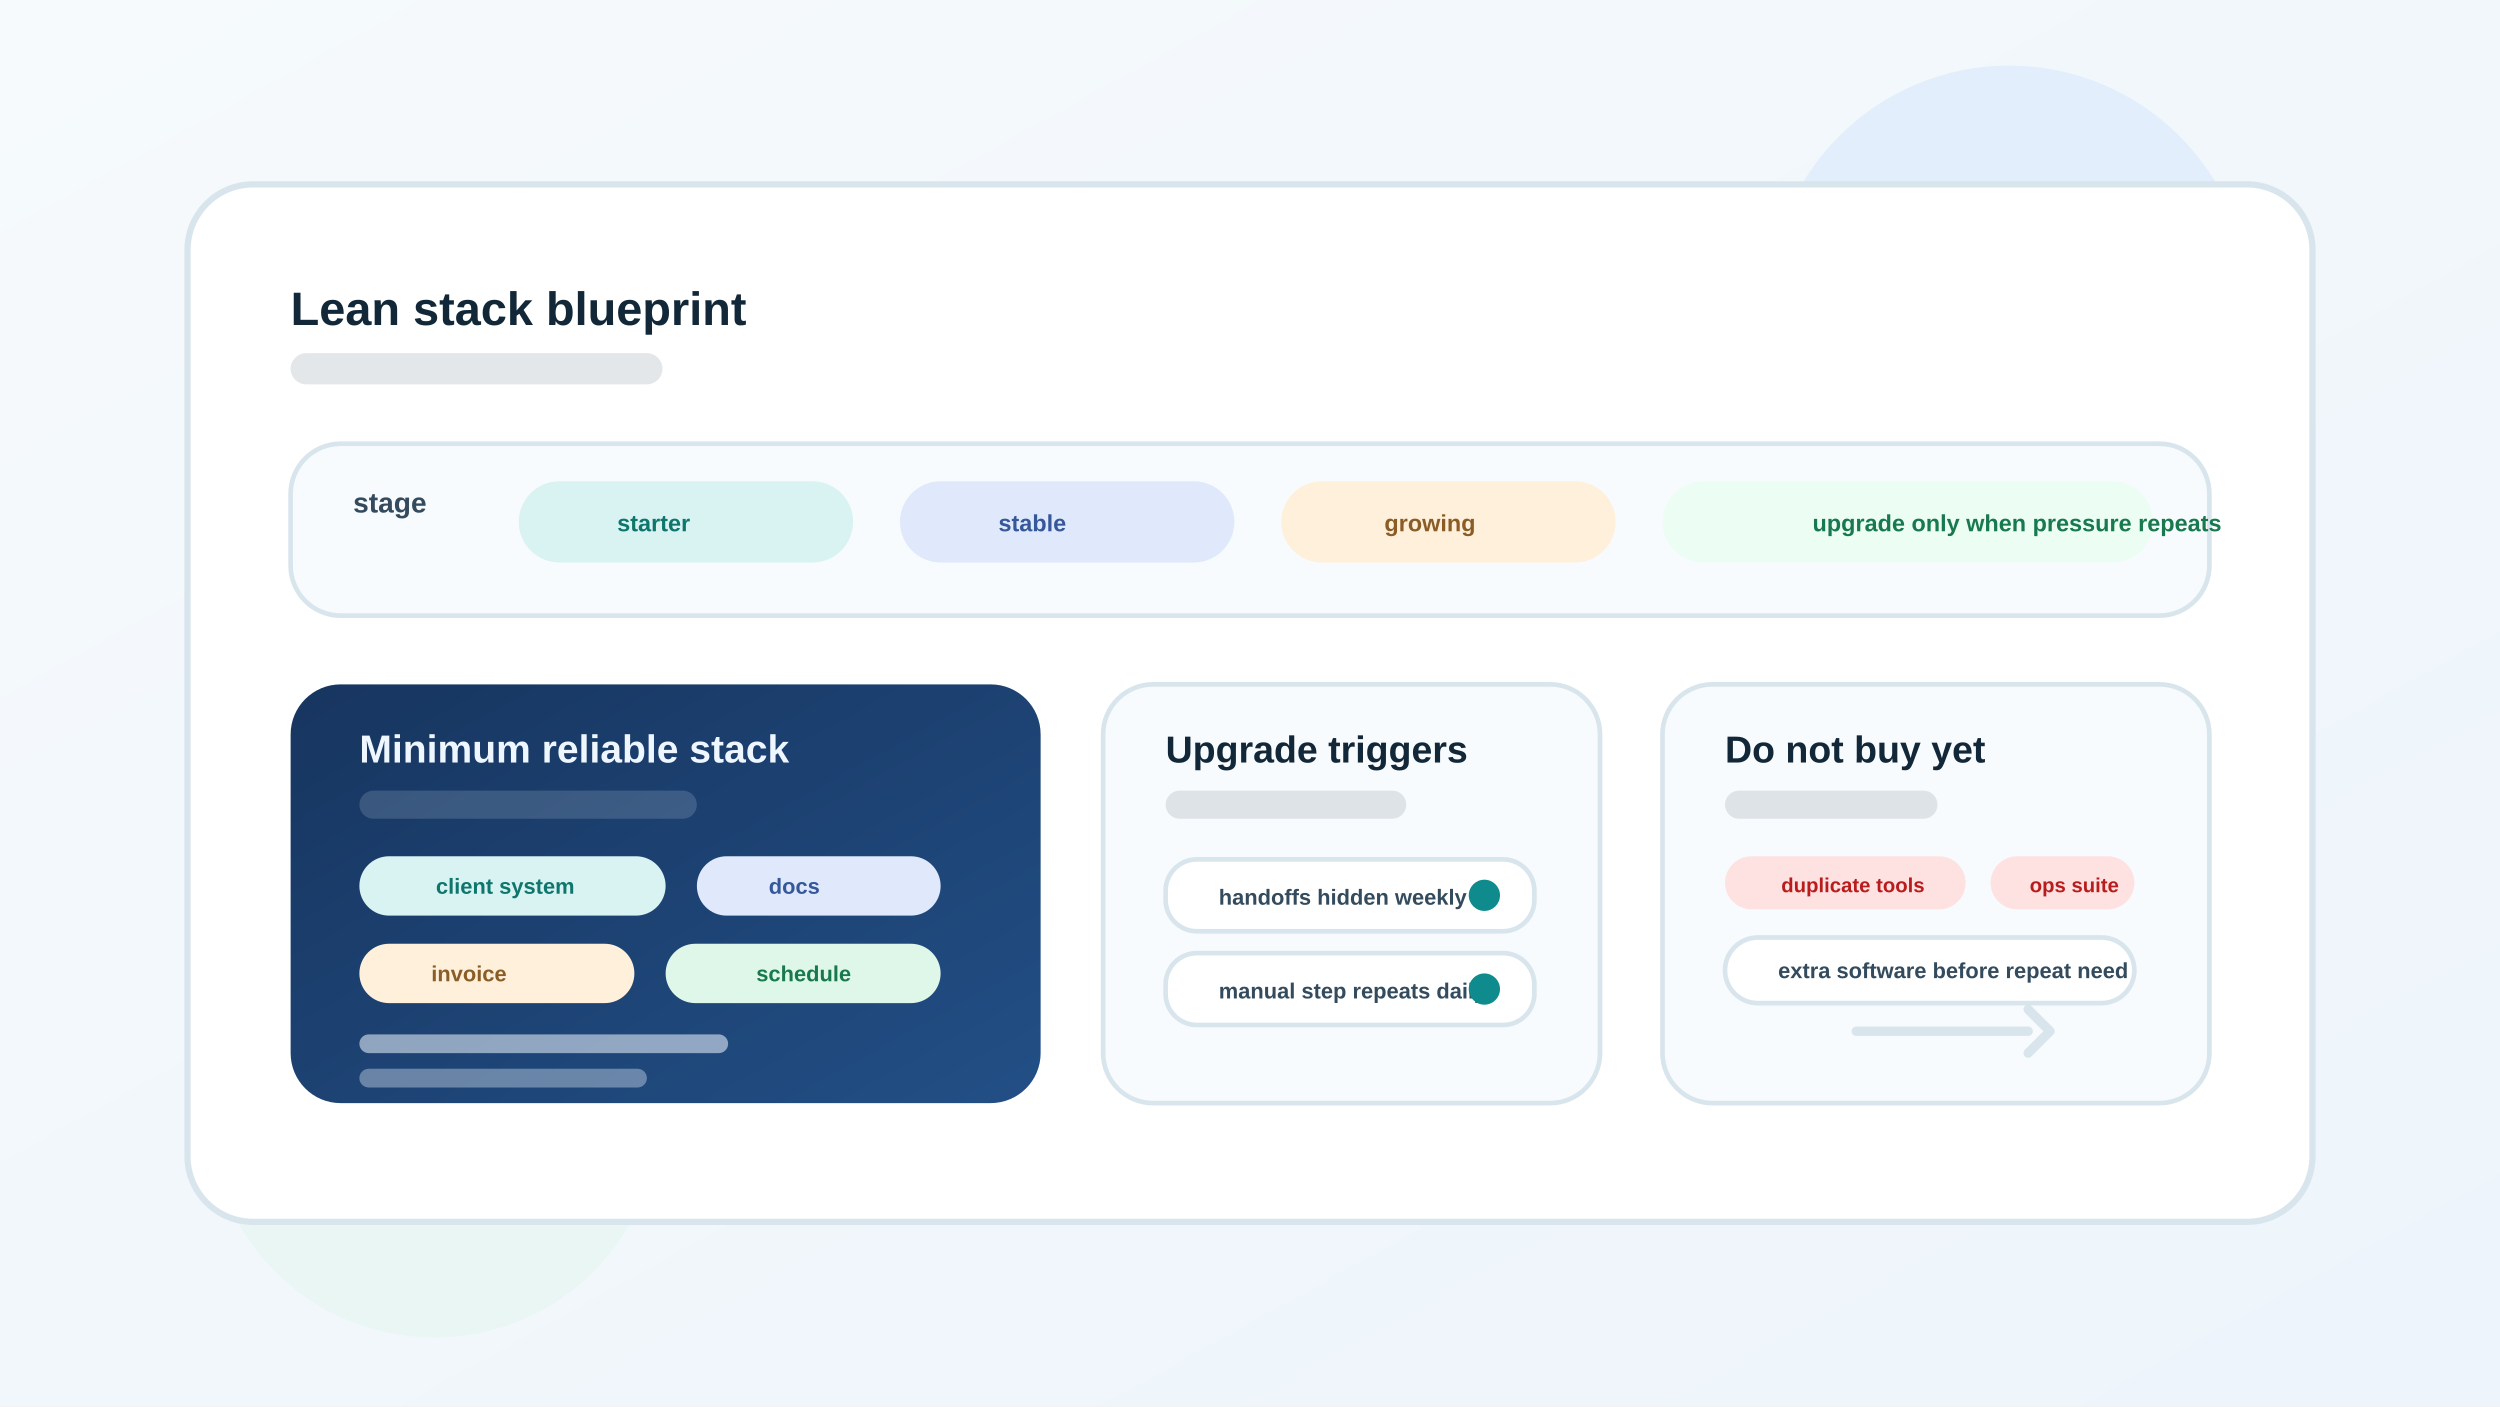
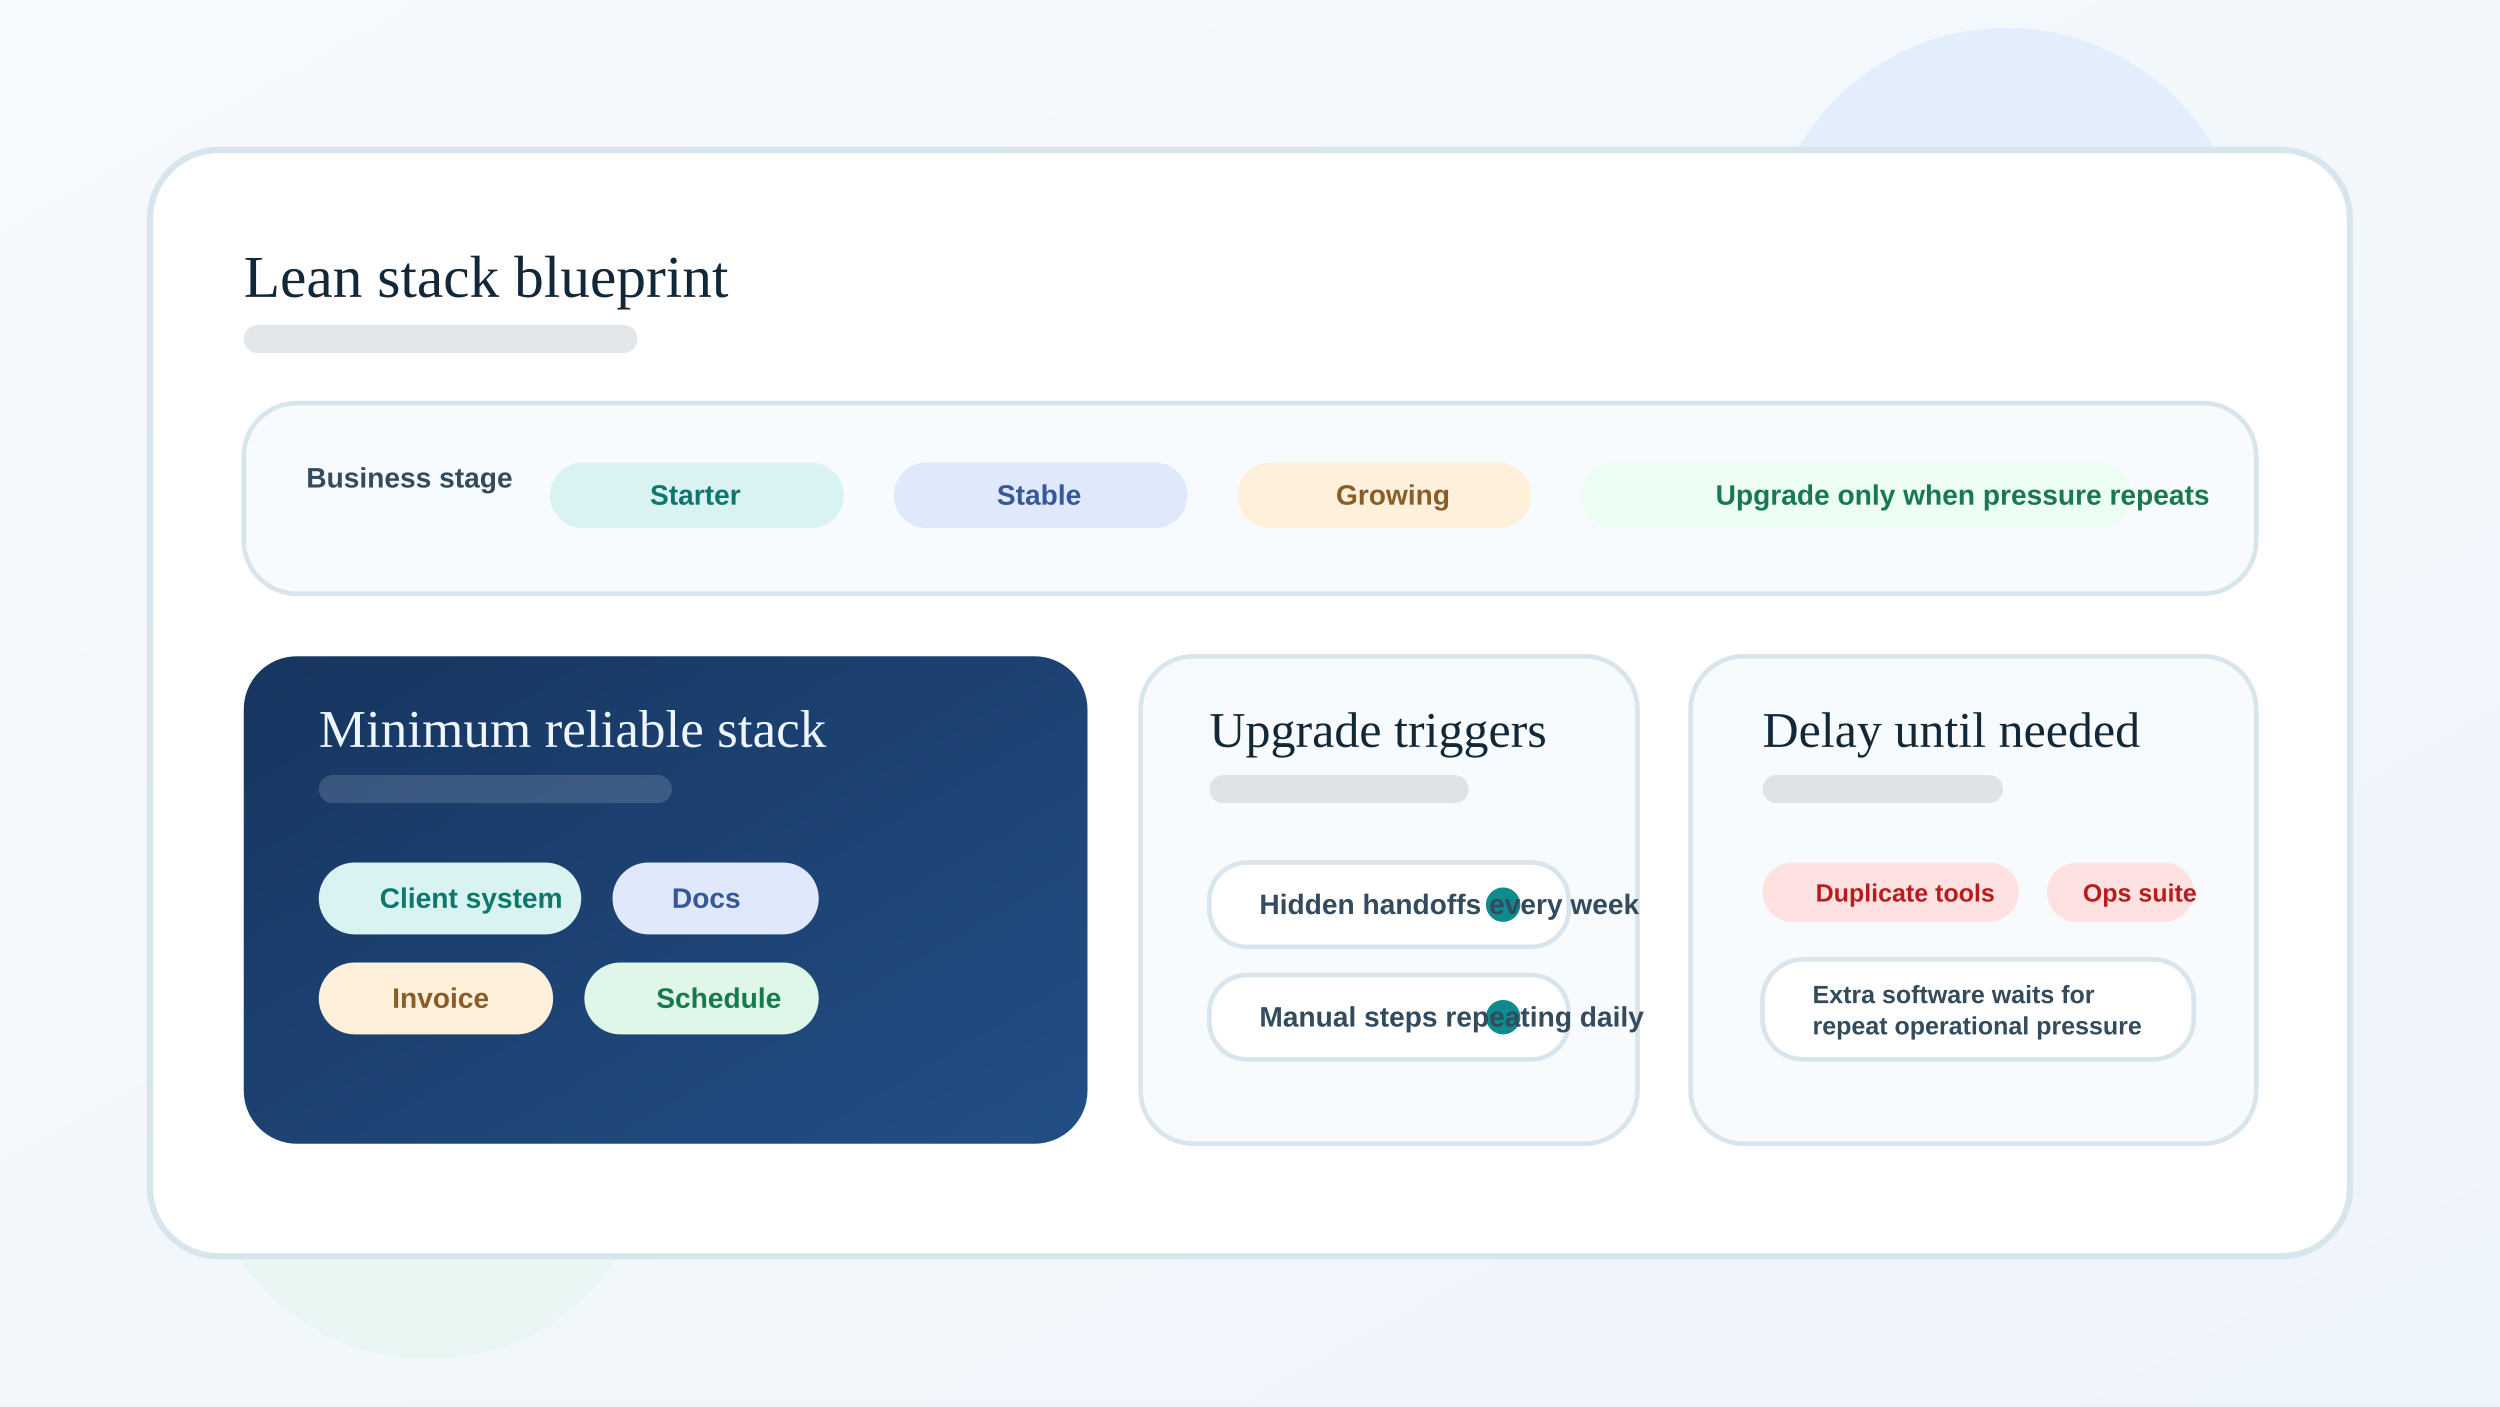
<svg xmlns="http://www.w3.org/2000/svg" viewBox="0 0 1600 900" role="img" aria-labelledby="title desc">
  <defs>
-     <linearGradient id="bg" x1="0%" y1="0%" x2="100%" y2="100%">
+     <linearGradient id="blueprint-bg" x1="0%" y1="0%" x2="100%" y2="100%">
      <stop offset="0%" stop-color="#f6fafc" />
-       <stop offset="100%" stop-color="#edf4fb" />
+       <stop offset="100%" stop-color="#eef4fb" />
    </linearGradient>
-     <linearGradient id="navy" x1="0%" y1="0%" x2="100%" y2="100%">
+     <linearGradient id="blueprint-panel" x1="0%" y1="0%" x2="100%" y2="100%">
      <stop offset="0%" stop-color="#17355f" />
      <stop offset="100%" stop-color="#224f86" />
    </linearGradient>
  </defs>
-   <rect width="1600" height="900" fill="url(#bg)" />
-   <circle cx="1286" cy="196" r="154" fill="#e2eefb" />
-   <circle cx="278" cy="712" r="144" fill="#e9f6f3" />
-   <rect x="120" y="118" width="1360" height="664" rx="42" fill="#ffffff" stroke="#d9e5ec" stroke-width="4" />
-   <text x="186" y="208" font-family="Segoe UI, Arial, sans-serif" font-size="30" font-weight="700" fill="#122838">Lean stack blueprint</text>
-   <rect x="186" y="226" width="238" height="20" rx="10" fill="#173042" opacity=".12" />
-   <rect x="186" y="284" width="1228" height="110" rx="32" fill="#f8fbfd" stroke="#d9e5ec" stroke-width="3" />
-   <text x="226" y="328" font-family="Segoe UI, Arial, sans-serif" font-size="18" font-weight="700" fill="#334b5c">stage</text>
-   <rect x="332" y="308" width="214" height="52" rx="26" fill="#d8f3f1" />
-   <rect x="576" y="308" width="214" height="52" rx="26" fill="#dfe9fb" />
-   <rect x="820" y="308" width="214" height="52" rx="26" fill="#fff0db" />
-   <rect x="1064" y="308" width="314" height="52" rx="26" fill="#ecfdf3" />
-   <text x="395" y="340" font-family="Segoe UI, Arial, sans-serif" font-size="15" font-weight="700" fill="#0f766e">starter</text>
-   <text x="639" y="340" font-family="Segoe UI, Arial, sans-serif" font-size="15" font-weight="700" fill="#36589a">stable</text>
-   <text x="886" y="340" font-family="Segoe UI, Arial, sans-serif" font-size="15" font-weight="700" fill="#8a5d27">growing</text>
-   <text x="1160" y="340" font-family="Segoe UI, Arial, sans-serif" font-size="15" font-weight="700" fill="#18794e">upgrade only when pressure repeats</text>
-   <rect x="186" y="438" width="480" height="268" rx="32" fill="url(#navy)" />
-   <text x="230" y="488" font-family="Segoe UI, Arial, sans-serif" font-size="25" font-weight="700" fill="#eef6ff">Minimum reliable stack</text>
-   <rect x="230" y="506" width="216" height="18" rx="9" fill="#eef6ff" opacity=".16" />
-   <rect x="230" y="548" width="196" height="38" rx="19" fill="#d8f3f1" />
-   <rect x="446" y="548" width="156" height="38" rx="19" fill="#dfe9fb" />
-   <rect x="230" y="604" width="176" height="38" rx="19" fill="#fff0db" />
-   <rect x="426" y="604" width="176" height="38" rx="19" fill="#dff7e8" />
-   <text x="279" y="572" font-family="Segoe UI, Arial, sans-serif" font-size="14" font-weight="700" fill="#0f766e">client system</text>
-   <text x="492" y="572" font-family="Segoe UI, Arial, sans-serif" font-size="14" font-weight="700" fill="#36589a">docs</text>
-   <text x="276" y="628" font-family="Segoe UI, Arial, sans-serif" font-size="14" font-weight="700" fill="#8a5d27">invoice</text>
-   <text x="484" y="628" font-family="Segoe UI, Arial, sans-serif" font-size="14" font-weight="700" fill="#18794e">schedule</text>
-   <rect x="230" y="662" width="236" height="12" rx="6" fill="#eef6ff" opacity=".55" />
-   <rect x="230" y="684" width="184" height="12" rx="6" fill="#eef6ff" opacity=".36" />
-   <rect x="706" y="438" width="318" height="268" rx="32" fill="#f8fbfd" stroke="#d9e5ec" stroke-width="3" />
-   <text x="746" y="488" font-family="Segoe UI, Arial, sans-serif" font-size="24" font-weight="700" fill="#122838">Upgrade triggers</text>
-   <rect x="746" y="506" width="154" height="18" rx="9" fill="#173042" opacity=".12" />
-   <rect x="746" y="550" width="236" height="46" rx="20" fill="#ffffff" stroke="#d9e5ec" stroke-width="3" />
-   <rect x="746" y="610" width="236" height="46" rx="20" fill="#ffffff" stroke="#d9e5ec" stroke-width="3" />
-   <text x="780" y="579" font-family="Segoe UI, Arial, sans-serif" font-size="14" font-weight="700" fill="#334b5c">handoffs hidden weekly</text>
-   <text x="780" y="639" font-family="Segoe UI, Arial, sans-serif" font-size="14" font-weight="700" fill="#334b5c">manual step repeats daily</text>
-   <circle cx="950" cy="573" r="10" fill="#0f8b8d" />
-   <circle cx="950" cy="633" r="10" fill="#0f8b8d" />
-   <rect x="1064" y="438" width="350" height="268" rx="32" fill="#f8fbfd" stroke="#d9e5ec" stroke-width="3" />
-   <text x="1104" y="488" font-family="Segoe UI, Arial, sans-serif" font-size="24" font-weight="700" fill="#122838">Do not buy yet</text>
-   <rect x="1104" y="506" width="136" height="18" rx="9" fill="#173042" opacity=".12" />
-   <rect x="1104" y="548" width="154" height="34" rx="17" fill="#fee2e2" />
-   <rect x="1274" y="548" width="92" height="34" rx="17" fill="#fee2e2" />
-   <rect x="1104" y="600" width="262" height="42" rx="21" fill="#ffffff" stroke="#d9e5ec" stroke-width="3" />
-   <text x="1140" y="571" font-family="Segoe UI, Arial, sans-serif" font-size="13" font-weight="700" fill="#b91c1c">duplicate tools</text>
-   <text x="1299" y="571" font-family="Segoe UI, Arial, sans-serif" font-size="13" font-weight="700" fill="#b91c1c">ops suite</text>
-   <text x="1138" y="626" font-family="Segoe UI, Arial, sans-serif" font-size="14" font-weight="700" fill="#334b5c">extra software before repeat need</text>
-   <path d="M1188 660h110" stroke="#d9e5ec" stroke-width="6" stroke-linecap="round" />
-   <path d="M1312 660l-14-14m14 14l-14 14" stroke="#d9e5ec" stroke-width="6" stroke-linecap="round" stroke-linejoin="round" />
+   <rect width="1600" height="900" fill="url(#blueprint-bg)" />
+   <circle cx="1284" cy="172" r="154" fill="#e2eefb" />
+   <circle cx="274" cy="724" r="146" fill="#e9f6f3" />
+   <rect x="96" y="96" width="1408" height="708" rx="44" fill="#ffffff" stroke="#d9e5ec" stroke-width="4" />
+   <text x="156" y="190" font-family="Georgia, 'Times New Roman', serif" font-size="38" fill="#122838">Lean stack blueprint</text>
+   <rect x="156" y="208" width="252" height="18" rx="9" fill="#173042" opacity=".12" />
+   <rect x="156" y="258" width="1288" height="122" rx="34" fill="#f8fbfd" stroke="#d9e5ec" stroke-width="3" />
+   <text x="196" y="312" font-family="Arial, sans-serif" font-size="18" font-weight="700" fill="#334b5c">Business stage</text>
+   <rect x="352" y="296" width="188" height="42" rx="21" fill="#d8f3f1" />
+   <rect x="572" y="296" width="188" height="42" rx="21" fill="#dfe9fb" />
+   <rect x="792" y="296" width="188" height="42" rx="21" fill="#fff0db" />
+   <rect x="1012" y="296" width="352" height="42" rx="21" fill="#ecfdf3" />
+   <text x="416" y="323" font-family="Arial, sans-serif" font-size="18" font-weight="700" fill="#0f766e">Starter</text>
+   <text x="638" y="323" font-family="Arial, sans-serif" font-size="18" font-weight="700" fill="#36589a">Stable</text>
+   <text x="855" y="323" font-family="Arial, sans-serif" font-size="18" font-weight="700" fill="#8a5d27">Growing</text>
+   <text x="1098" y="323" font-family="Arial, sans-serif" font-size="18" font-weight="700" fill="#18794e">Upgrade only when pressure repeats</text>
+   <rect x="156" y="420" width="540" height="312" rx="34" fill="url(#blueprint-panel)" />
+   <text x="204" y="478" font-family="Georgia, 'Times New Roman', serif" font-size="34" fill="#eef6ff">Minimum reliable stack</text>
+   <rect x="204" y="496" width="226" height="18" rx="9" fill="#eef6ff" opacity=".16" />
+   <rect x="204" y="552" width="168" height="46" rx="23" fill="#d8f3f1" />
+   <rect x="392" y="552" width="132" height="46" rx="23" fill="#dfe9fb" />
+   <rect x="204" y="616" width="150" height="46" rx="23" fill="#fff0db" />
+   <rect x="374" y="616" width="150" height="46" rx="23" fill="#dff7e8" />
+   <text x="243" y="581" font-family="Arial, sans-serif" font-size="18" font-weight="700" fill="#0f766e">Client system</text>
+   <text x="430" y="581" font-family="Arial, sans-serif" font-size="18" font-weight="700" fill="#36589a">Docs</text>
+   <text x="251" y="645" font-family="Arial, sans-serif" font-size="18" font-weight="700" fill="#8a5d27">Invoice</text>
+   <text x="420" y="645" font-family="Arial, sans-serif" font-size="18" font-weight="700" fill="#18794e">Schedule</text>
+   <rect x="730" y="420" width="318" height="312" rx="34" fill="#f8fbfd" stroke="#d9e5ec" stroke-width="3" />
+   <text x="774" y="478" font-family="Georgia, 'Times New Roman', serif" font-size="32" fill="#122838">Upgrade triggers</text>
+   <rect x="774" y="496" width="166" height="18" rx="9" fill="#173042" opacity=".12" />
+   <rect x="774" y="552" width="230" height="54" rx="24" fill="#ffffff" stroke="#d9e5ec" stroke-width="3" />
+   <rect x="774" y="624" width="230" height="54" rx="24" fill="#ffffff" stroke="#d9e5ec" stroke-width="3" />
+   <circle cx="962" cy="579" r="11" fill="#0f8b8d" />
+   <circle cx="962" cy="651" r="11" fill="#0f8b8d" />
+   <text x="806" y="585" font-family="Arial, sans-serif" font-size="18" font-weight="700" fill="#334b5c">Hidden handoffs every week</text>
+   <text x="806" y="657" font-family="Arial, sans-serif" font-size="18" font-weight="700" fill="#334b5c">Manual steps repeating daily</text>
+   <rect x="1082" y="420" width="362" height="312" rx="34" fill="#f8fbfd" stroke="#d9e5ec" stroke-width="3" />
+   <text x="1128" y="478" font-family="Georgia, 'Times New Roman', serif" font-size="32" fill="#122838">Delay until needed</text>
+   <rect x="1128" y="496" width="154" height="18" rx="9" fill="#173042" opacity=".12" />
+   <rect x="1128" y="552" width="164" height="38" rx="19" fill="#fee2e2" />
+   <rect x="1310" y="552" width="94" height="38" rx="19" fill="#fee2e2" />
+   <text x="1162" y="577" font-family="Arial, sans-serif" font-size="16" font-weight="700" fill="#b91c1c">Duplicate tools</text>
+   <text x="1333" y="577" font-family="Arial, sans-serif" font-size="16" font-weight="700" fill="#b91c1c">Ops suite</text>
+   <rect x="1128" y="614" width="276" height="64" rx="26" fill="#ffffff" stroke="#d9e5ec" stroke-width="3" />
+   <text x="1160" y="642" font-family="Arial, sans-serif" font-size="16" font-weight="700" fill="#334b5c">
+     <tspan x="1160" dy="0">Extra software waits for</tspan>
+     <tspan x="1160" dy="20">repeat operational pressure</tspan>
+   </text>
</svg>
